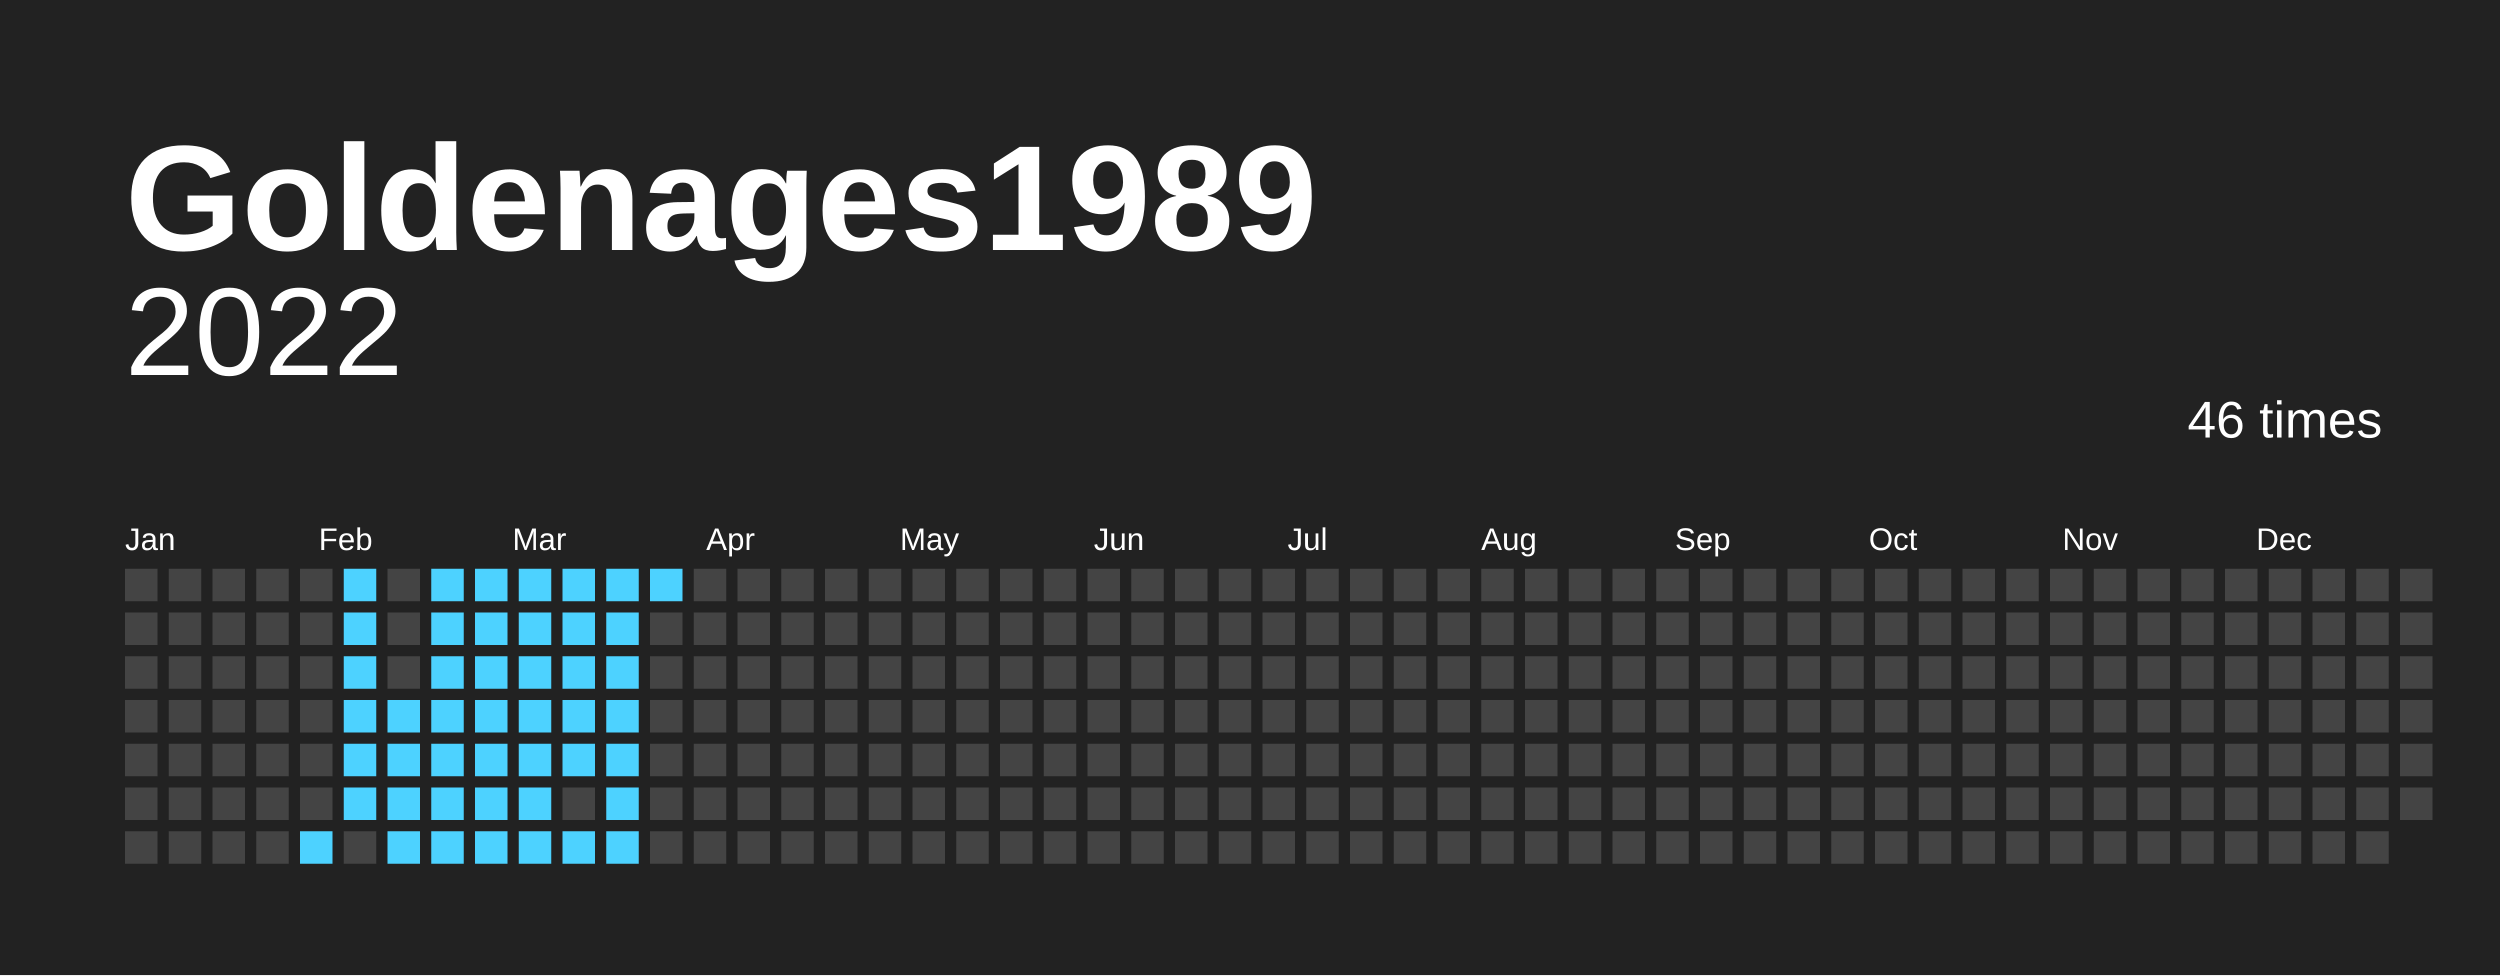
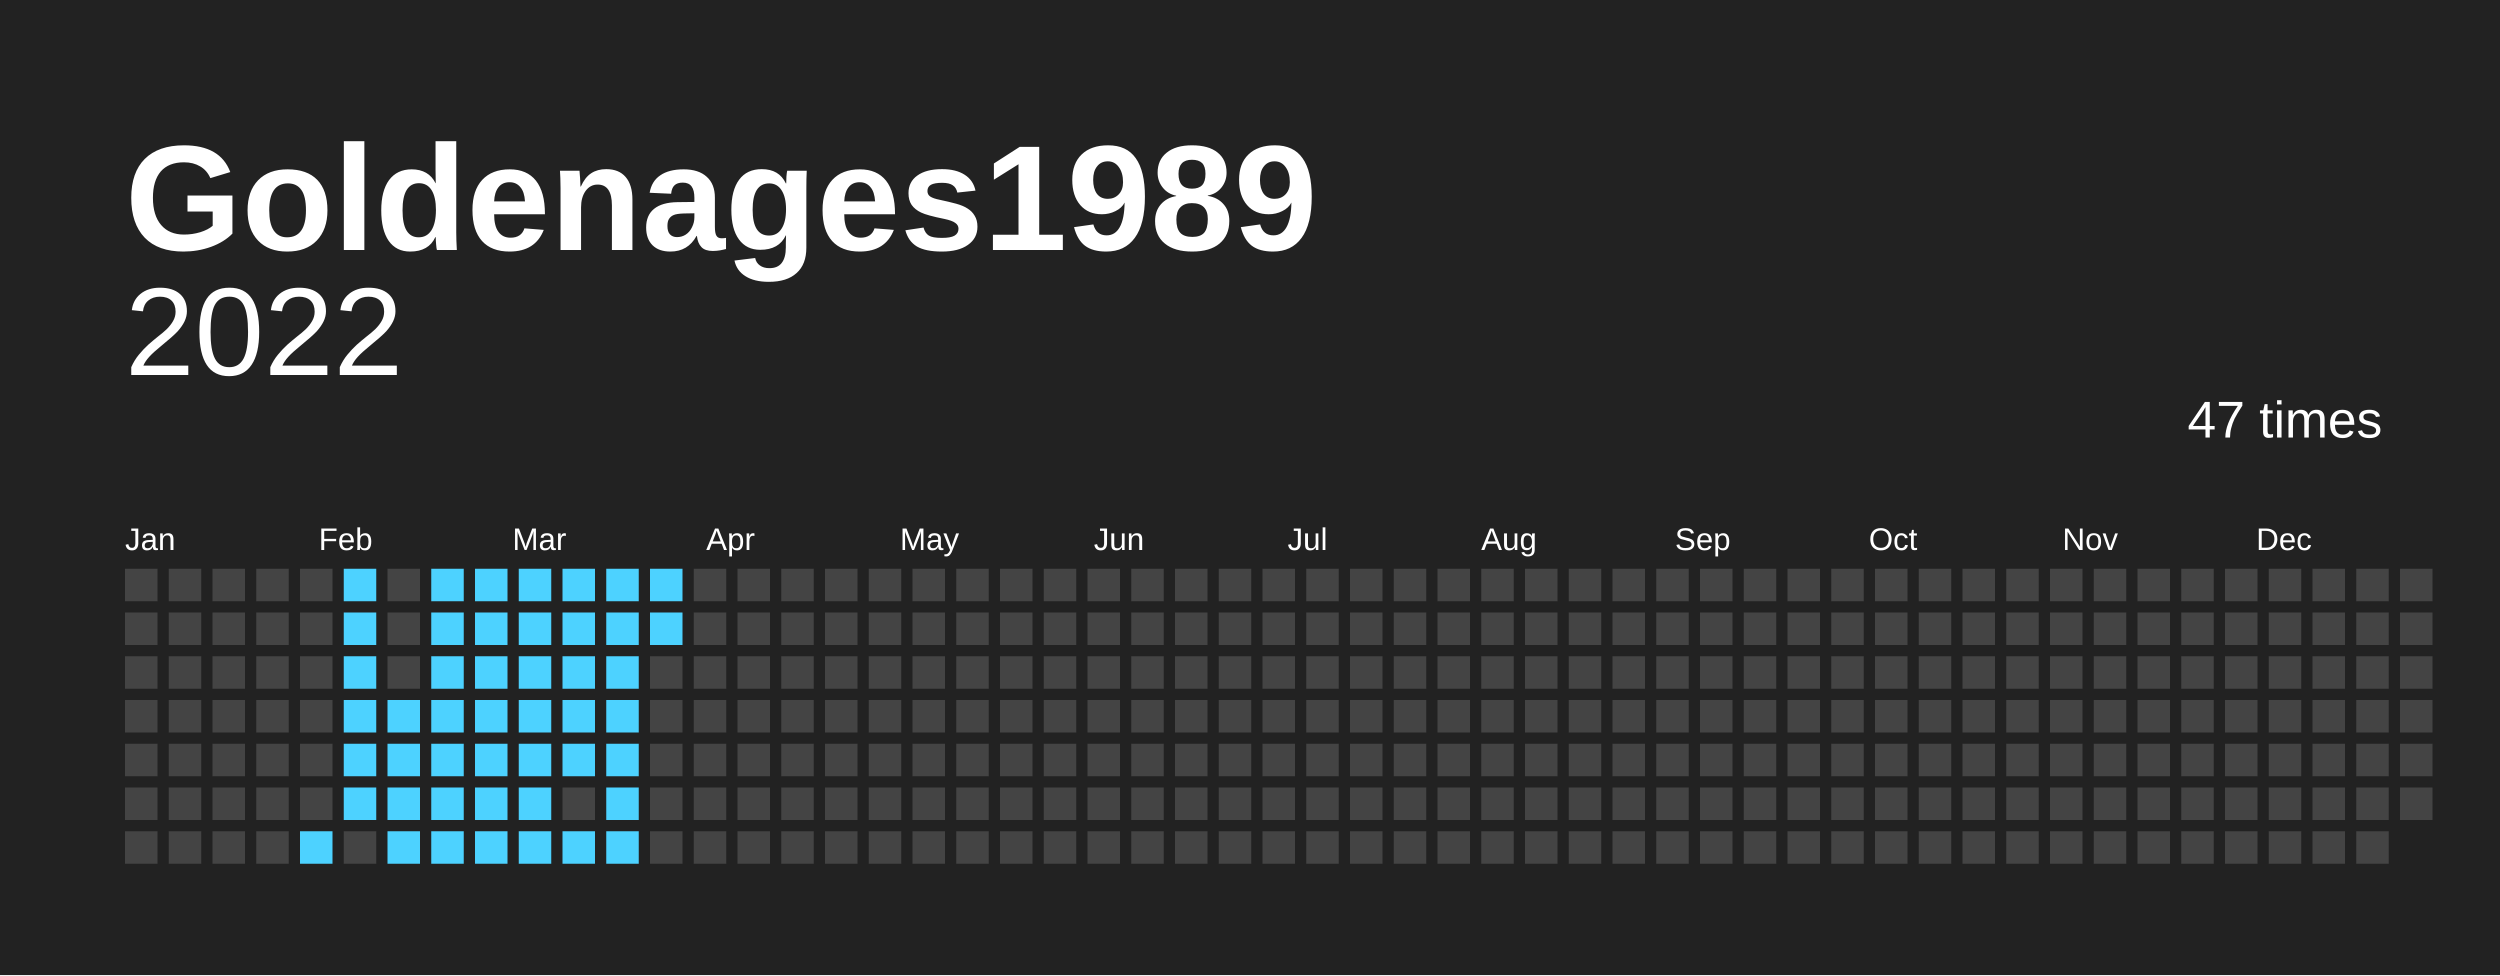
<svg xmlns="http://www.w3.org/2000/svg" baseProfile="full" height="78mm" version="1.1" viewBox="0,0,200,78" width="200mm">
  <defs />
  <rect fill="#222222" height="78" width="200" x="0" y="0" />
  <text fill="#FFFFFF" style="font-size:12px; font-family:Arial; font-weight:bold;" x="10" y="20">Goldenages1989</text>
  <text alignment-baseline="hanging" fill="#FFFFFF" style="font-size:10.0px; font-family:Arial;" x="10" y="30">2022</text>
-   <text alignment-baseline="hanging" fill="#FFFFFF" style="font-size:4.125px; font-family:Arial;" x="175" y="35">46 times</text>
+   <text alignment-baseline="hanging" fill="#FFFFFF" style="font-size:4.125px; font-family:Arial;" x="175" y="35">47 times</text>
  <text fill="#FFFFFF" style="font-size:2.5px; font-family:Arial" x="10.0" y="44">Jan</text>
  <text fill="#FFFFFF" style="font-size:2.5px; font-family:Arial" x="25.5" y="44">Feb</text>
  <text fill="#FFFFFF" style="font-size:2.5px; font-family:Arial" x="41.0" y="44">Mar</text>
  <text fill="#FFFFFF" style="font-size:2.5px; font-family:Arial" x="56.5" y="44">Apr</text>
  <text fill="#FFFFFF" style="font-size:2.5px; font-family:Arial" x="72.0" y="44">May</text>
  <text fill="#FFFFFF" style="font-size:2.5px; font-family:Arial" x="87.5" y="44">Jun</text>
  <text fill="#FFFFFF" style="font-size:2.5px; font-family:Arial" x="103.0" y="44">Jul</text>
  <text fill="#FFFFFF" style="font-size:2.5px; font-family:Arial" x="118.5" y="44">Aug</text>
  <text fill="#FFFFFF" style="font-size:2.5px; font-family:Arial" x="134.0" y="44">Sep</text>
  <text fill="#FFFFFF" style="font-size:2.5px; font-family:Arial" x="149.5" y="44">Oct</text>
  <text fill="#FFFFFF" style="font-size:2.5px; font-family:Arial" x="165.0" y="44">Nov</text>
  <text fill="#FFFFFF" style="font-size:2.5px; font-family:Arial" x="180.5" y="44">Dec</text>
  <rect fill="#444444" height="2.6" width="2.6" x="10.0" y="45.5" />
  <rect fill="#444444" height="2.6" width="2.6" x="10.0" y="49.0" />
  <rect fill="#444444" height="2.6" width="2.6" x="10.0" y="52.5" />
  <rect fill="#444444" height="2.6" width="2.6" x="10.0" y="56.0" />
  <rect fill="#444444" height="2.6" width="2.6" x="10.0" y="59.5" />
  <rect fill="#444444" height="2.6" width="2.6" x="10.0" y="63.0" />
  <rect fill="#444444" height="2.6" width="2.6" x="10.0" y="66.5" />
  <rect fill="#444444" height="2.6" width="2.6" x="13.5" y="45.5" />
  <rect fill="#444444" height="2.6" width="2.6" x="13.5" y="49.0" />
  <rect fill="#444444" height="2.6" width="2.6" x="13.5" y="52.5" />
  <rect fill="#444444" height="2.6" width="2.6" x="13.5" y="56.0" />
  <rect fill="#444444" height="2.6" width="2.6" x="13.5" y="59.5" />
  <rect fill="#444444" height="2.6" width="2.6" x="13.5" y="63.0" />
  <rect fill="#444444" height="2.6" width="2.6" x="13.5" y="66.5" />
  <rect fill="#444444" height="2.6" width="2.6" x="17.0" y="45.5" />
  <rect fill="#444444" height="2.6" width="2.6" x="17.0" y="49.0" />
  <rect fill="#444444" height="2.6" width="2.6" x="17.0" y="52.5" />
  <rect fill="#444444" height="2.6" width="2.6" x="17.0" y="56.0" />
  <rect fill="#444444" height="2.6" width="2.6" x="17.0" y="59.5" />
  <rect fill="#444444" height="2.6" width="2.6" x="17.0" y="63.0" />
  <rect fill="#444444" height="2.6" width="2.6" x="17.0" y="66.5" />
  <rect fill="#444444" height="2.6" width="2.6" x="20.5" y="45.5" />
  <rect fill="#444444" height="2.6" width="2.6" x="20.5" y="49.0" />
  <rect fill="#444444" height="2.6" width="2.6" x="20.5" y="52.5" />
  <rect fill="#444444" height="2.6" width="2.6" x="20.5" y="56.0" />
  <rect fill="#444444" height="2.6" width="2.6" x="20.5" y="59.5" />
  <rect fill="#444444" height="2.6" width="2.6" x="20.5" y="63.0" />
  <rect fill="#444444" height="2.6" width="2.6" x="20.5" y="66.5" />
  <rect fill="#444444" height="2.6" width="2.6" x="24.0" y="45.5" />
  <rect fill="#444444" height="2.6" width="2.6" x="24.0" y="49.0" />
  <rect fill="#444444" height="2.6" width="2.6" x="24.0" y="52.5" />
  <rect fill="#444444" height="2.6" width="2.6" x="24.0" y="56.0" />
  <rect fill="#444444" height="2.6" width="2.6" x="24.0" y="59.5" />
  <rect fill="#444444" height="2.6" width="2.6" x="24.0" y="63.0" />
  <rect fill="#4DD2FF" height="2.6" width="2.6" x="24.0" y="66.5" />
  <rect fill="#4DD2FF" height="2.6" width="2.6" x="27.5" y="45.5" />
  <rect fill="#4DD2FF" height="2.6" width="2.6" x="27.5" y="49.0" />
  <rect fill="#4DD2FF" height="2.6" width="2.6" x="27.5" y="52.5" />
  <rect fill="#4DD2FF" height="2.6" width="2.6" x="27.5" y="56.0" />
  <rect fill="#4DD2FF" height="2.6" width="2.6" x="27.5" y="59.5" />
  <rect fill="#4DD2FF" height="2.6" width="2.6" x="27.5" y="63.0" />
  <rect fill="#444444" height="2.6" width="2.6" x="27.5" y="66.5" />
  <rect fill="#444444" height="2.6" width="2.6" x="31.0" y="45.5" />
  <rect fill="#444444" height="2.6" width="2.6" x="31.0" y="49.0" />
  <rect fill="#444444" height="2.6" width="2.6" x="31.0" y="52.5" />
  <rect fill="#4DD2FF" height="2.6" width="2.6" x="31.0" y="56.0" />
  <rect fill="#4DD2FF" height="2.6" width="2.6" x="31.0" y="59.5" />
  <rect fill="#4DD2FF" height="2.6" width="2.6" x="31.0" y="63.0" />
  <rect fill="#4DD2FF" height="2.6" width="2.6" x="31.0" y="66.5" />
  <rect fill="#4DD2FF" height="2.6" width="2.6" x="34.5" y="45.5" />
  <rect fill="#4DD2FF" height="2.6" width="2.6" x="34.5" y="49.0" />
  <rect fill="#4DD2FF" height="2.6" width="2.6" x="34.5" y="52.5" />
  <rect fill="#4DD2FF" height="2.6" width="2.6" x="34.5" y="56.0" />
  <rect fill="#4DD2FF" height="2.6" width="2.6" x="34.5" y="59.5" />
  <rect fill="#4DD2FF" height="2.6" width="2.6" x="34.5" y="63.0" />
  <rect fill="#4DD2FF" height="2.6" width="2.6" x="34.5" y="66.5" />
  <rect fill="#4DD2FF" height="2.6" width="2.6" x="38.0" y="45.5" />
  <rect fill="#4DD2FF" height="2.6" width="2.6" x="38.0" y="49.0" />
  <rect fill="#4DD2FF" height="2.6" width="2.6" x="38.0" y="52.5" />
  <rect fill="#4DD2FF" height="2.6" width="2.6" x="38.0" y="56.0" />
  <rect fill="#4DD2FF" height="2.6" width="2.6" x="38.0" y="59.5" />
  <rect fill="#4DD2FF" height="2.6" width="2.6" x="38.0" y="63.0" />
  <rect fill="#4DD2FF" height="2.6" width="2.6" x="38.0" y="66.5" />
  <rect fill="#4DD2FF" height="2.6" width="2.6" x="41.5" y="45.5" />
  <rect fill="#4DD2FF" height="2.6" width="2.6" x="41.5" y="49.0" />
  <rect fill="#4DD2FF" height="2.6" width="2.6" x="41.5" y="52.5" />
  <rect fill="#4DD2FF" height="2.6" width="2.6" x="41.5" y="56.0" />
  <rect fill="#4DD2FF" height="2.6" width="2.6" x="41.5" y="59.5" />
  <rect fill="#4DD2FF" height="2.6" width="2.6" x="41.5" y="63.0" />
  <rect fill="#4DD2FF" height="2.6" width="2.6" x="41.5" y="66.5" />
  <rect fill="#4DD2FF" height="2.6" width="2.6" x="45.0" y="45.5" />
  <rect fill="#4DD2FF" height="2.6" width="2.6" x="45.0" y="49.0" />
  <rect fill="#4DD2FF" height="2.6" width="2.6" x="45.0" y="52.5" />
  <rect fill="#4DD2FF" height="2.6" width="2.6" x="45.0" y="56.0" />
  <rect fill="#4DD2FF" height="2.6" width="2.6" x="45.0" y="59.5" />
  <rect fill="#444444" height="2.6" width="2.6" x="45.0" y="63.0" />
  <rect fill="#4DD2FF" height="2.6" width="2.6" x="45.0" y="66.5" />
  <rect fill="#4DD2FF" height="2.6" width="2.6" x="48.5" y="45.5" />
  <rect fill="#4DD2FF" height="2.6" width="2.6" x="48.5" y="49.0" />
  <rect fill="#4DD2FF" height="2.6" width="2.6" x="48.5" y="52.5" />
  <rect fill="#4DD2FF" height="2.6" width="2.6" x="48.5" y="56.0" />
  <rect fill="#4DD2FF" height="2.6" width="2.6" x="48.5" y="59.5" />
  <rect fill="#4DD2FF" height="2.6" width="2.6" x="48.5" y="63.0" />
  <rect fill="#4DD2FF" height="2.6" width="2.6" x="48.5" y="66.5" />
  <rect fill="#4DD2FF" height="2.6" width="2.6" x="52.0" y="45.5" />
-   <rect fill="#444444" height="2.6" width="2.6" x="52.0" y="49.0" />
+   <rect fill="#4DD2FF" height="2.6" width="2.6" x="52.0" y="49.0" />
  <rect fill="#444444" height="2.6" width="2.6" x="52.0" y="52.5" />
  <rect fill="#444444" height="2.6" width="2.6" x="52.0" y="56.0" />
  <rect fill="#444444" height="2.6" width="2.6" x="52.0" y="59.5" />
  <rect fill="#444444" height="2.6" width="2.6" x="52.0" y="63.0" />
  <rect fill="#444444" height="2.6" width="2.6" x="52.0" y="66.5" />
  <rect fill="#444444" height="2.6" width="2.6" x="55.5" y="45.5" />
  <rect fill="#444444" height="2.6" width="2.6" x="55.5" y="49.0" />
  <rect fill="#444444" height="2.6" width="2.6" x="55.5" y="52.5" />
  <rect fill="#444444" height="2.6" width="2.6" x="55.5" y="56.0" />
  <rect fill="#444444" height="2.6" width="2.6" x="55.5" y="59.5" />
  <rect fill="#444444" height="2.6" width="2.6" x="55.5" y="63.0" />
  <rect fill="#444444" height="2.6" width="2.6" x="55.5" y="66.5" />
  <rect fill="#444444" height="2.6" width="2.6" x="59.0" y="45.5" />
  <rect fill="#444444" height="2.6" width="2.6" x="59.0" y="49.0" />
  <rect fill="#444444" height="2.6" width="2.6" x="59.0" y="52.5" />
  <rect fill="#444444" height="2.6" width="2.6" x="59.0" y="56.0" />
  <rect fill="#444444" height="2.6" width="2.6" x="59.0" y="59.5" />
  <rect fill="#444444" height="2.6" width="2.6" x="59.0" y="63.0" />
  <rect fill="#444444" height="2.6" width="2.6" x="59.0" y="66.5" />
  <rect fill="#444444" height="2.6" width="2.6" x="62.5" y="45.5" />
  <rect fill="#444444" height="2.6" width="2.6" x="62.5" y="49.0" />
  <rect fill="#444444" height="2.6" width="2.6" x="62.5" y="52.5" />
  <rect fill="#444444" height="2.6" width="2.6" x="62.5" y="56.0" />
  <rect fill="#444444" height="2.6" width="2.6" x="62.5" y="59.5" />
  <rect fill="#444444" height="2.6" width="2.6" x="62.5" y="63.0" />
  <rect fill="#444444" height="2.6" width="2.6" x="62.5" y="66.5" />
  <rect fill="#444444" height="2.6" width="2.6" x="66.0" y="45.5" />
  <rect fill="#444444" height="2.6" width="2.6" x="66.0" y="49.0" />
  <rect fill="#444444" height="2.6" width="2.6" x="66.0" y="52.5" />
  <rect fill="#444444" height="2.6" width="2.6" x="66.0" y="56.0" />
  <rect fill="#444444" height="2.6" width="2.6" x="66.0" y="59.5" />
  <rect fill="#444444" height="2.6" width="2.6" x="66.0" y="63.0" />
  <rect fill="#444444" height="2.6" width="2.6" x="66.0" y="66.5" />
  <rect fill="#444444" height="2.6" width="2.6" x="69.5" y="45.5" />
  <rect fill="#444444" height="2.6" width="2.6" x="69.5" y="49.0" />
  <rect fill="#444444" height="2.6" width="2.6" x="69.5" y="52.5" />
  <rect fill="#444444" height="2.6" width="2.6" x="69.5" y="56.0" />
  <rect fill="#444444" height="2.6" width="2.6" x="69.5" y="59.5" />
  <rect fill="#444444" height="2.6" width="2.6" x="69.5" y="63.0" />
  <rect fill="#444444" height="2.6" width="2.6" x="69.5" y="66.5" />
  <rect fill="#444444" height="2.6" width="2.6" x="73.0" y="45.5" />
  <rect fill="#444444" height="2.6" width="2.6" x="73.0" y="49.0" />
  <rect fill="#444444" height="2.6" width="2.6" x="73.0" y="52.5" />
  <rect fill="#444444" height="2.6" width="2.6" x="73.0" y="56.0" />
  <rect fill="#444444" height="2.6" width="2.6" x="73.0" y="59.5" />
  <rect fill="#444444" height="2.6" width="2.6" x="73.0" y="63.0" />
  <rect fill="#444444" height="2.6" width="2.6" x="73.0" y="66.5" />
  <rect fill="#444444" height="2.6" width="2.6" x="76.5" y="45.5" />
  <rect fill="#444444" height="2.6" width="2.6" x="76.5" y="49.0" />
  <rect fill="#444444" height="2.6" width="2.6" x="76.5" y="52.5" />
  <rect fill="#444444" height="2.6" width="2.6" x="76.5" y="56.0" />
  <rect fill="#444444" height="2.6" width="2.6" x="76.5" y="59.5" />
  <rect fill="#444444" height="2.6" width="2.6" x="76.5" y="63.0" />
  <rect fill="#444444" height="2.6" width="2.6" x="76.5" y="66.5" />
  <rect fill="#444444" height="2.6" width="2.6" x="80.0" y="45.5" />
  <rect fill="#444444" height="2.6" width="2.6" x="80.0" y="49.0" />
  <rect fill="#444444" height="2.6" width="2.6" x="80.0" y="52.5" />
  <rect fill="#444444" height="2.6" width="2.6" x="80.0" y="56.0" />
  <rect fill="#444444" height="2.6" width="2.6" x="80.0" y="59.5" />
  <rect fill="#444444" height="2.6" width="2.6" x="80.0" y="63.0" />
  <rect fill="#444444" height="2.6" width="2.6" x="80.0" y="66.5" />
  <rect fill="#444444" height="2.6" width="2.6" x="83.5" y="45.5" />
  <rect fill="#444444" height="2.6" width="2.6" x="83.5" y="49.0" />
  <rect fill="#444444" height="2.6" width="2.6" x="83.5" y="52.5" />
  <rect fill="#444444" height="2.6" width="2.6" x="83.5" y="56.0" />
  <rect fill="#444444" height="2.6" width="2.6" x="83.5" y="59.5" />
  <rect fill="#444444" height="2.6" width="2.6" x="83.5" y="63.0" />
  <rect fill="#444444" height="2.6" width="2.6" x="83.5" y="66.5" />
  <rect fill="#444444" height="2.6" width="2.6" x="87.0" y="45.5" />
  <rect fill="#444444" height="2.6" width="2.6" x="87.0" y="49.0" />
  <rect fill="#444444" height="2.6" width="2.6" x="87.0" y="52.5" />
  <rect fill="#444444" height="2.6" width="2.6" x="87.0" y="56.0" />
  <rect fill="#444444" height="2.6" width="2.6" x="87.0" y="59.5" />
  <rect fill="#444444" height="2.6" width="2.6" x="87.0" y="63.0" />
  <rect fill="#444444" height="2.6" width="2.6" x="87.0" y="66.5" />
  <rect fill="#444444" height="2.6" width="2.6" x="90.5" y="45.5" />
  <rect fill="#444444" height="2.6" width="2.6" x="90.5" y="49.0" />
  <rect fill="#444444" height="2.6" width="2.6" x="90.5" y="52.5" />
  <rect fill="#444444" height="2.6" width="2.6" x="90.5" y="56.0" />
  <rect fill="#444444" height="2.6" width="2.6" x="90.5" y="59.5" />
  <rect fill="#444444" height="2.6" width="2.6" x="90.5" y="63.0" />
  <rect fill="#444444" height="2.6" width="2.6" x="90.5" y="66.5" />
  <rect fill="#444444" height="2.6" width="2.6" x="94.0" y="45.5" />
  <rect fill="#444444" height="2.6" width="2.6" x="94.0" y="49.0" />
  <rect fill="#444444" height="2.6" width="2.6" x="94.0" y="52.5" />
  <rect fill="#444444" height="2.6" width="2.6" x="94.0" y="56.0" />
  <rect fill="#444444" height="2.6" width="2.6" x="94.0" y="59.5" />
  <rect fill="#444444" height="2.6" width="2.6" x="94.0" y="63.0" />
  <rect fill="#444444" height="2.6" width="2.6" x="94.0" y="66.5" />
  <rect fill="#444444" height="2.6" width="2.6" x="97.5" y="45.5" />
  <rect fill="#444444" height="2.6" width="2.6" x="97.5" y="49.0" />
  <rect fill="#444444" height="2.6" width="2.6" x="97.5" y="52.5" />
  <rect fill="#444444" height="2.6" width="2.6" x="97.5" y="56.0" />
  <rect fill="#444444" height="2.6" width="2.6" x="97.5" y="59.5" />
  <rect fill="#444444" height="2.6" width="2.6" x="97.5" y="63.0" />
  <rect fill="#444444" height="2.6" width="2.6" x="97.5" y="66.5" />
  <rect fill="#444444" height="2.6" width="2.6" x="101.0" y="45.5" />
  <rect fill="#444444" height="2.6" width="2.6" x="101.0" y="49.0" />
  <rect fill="#444444" height="2.6" width="2.6" x="101.0" y="52.5" />
  <rect fill="#444444" height="2.6" width="2.6" x="101.0" y="56.0" />
  <rect fill="#444444" height="2.6" width="2.6" x="101.0" y="59.5" />
  <rect fill="#444444" height="2.6" width="2.6" x="101.0" y="63.0" />
  <rect fill="#444444" height="2.6" width="2.6" x="101.0" y="66.5" />
  <rect fill="#444444" height="2.6" width="2.6" x="104.5" y="45.5" />
  <rect fill="#444444" height="2.6" width="2.6" x="104.5" y="49.0" />
  <rect fill="#444444" height="2.6" width="2.6" x="104.5" y="52.5" />
  <rect fill="#444444" height="2.6" width="2.6" x="104.5" y="56.0" />
  <rect fill="#444444" height="2.6" width="2.6" x="104.5" y="59.5" />
  <rect fill="#444444" height="2.6" width="2.6" x="104.5" y="63.0" />
  <rect fill="#444444" height="2.6" width="2.6" x="104.5" y="66.5" />
  <rect fill="#444444" height="2.6" width="2.6" x="108.0" y="45.5" />
  <rect fill="#444444" height="2.6" width="2.6" x="108.0" y="49.0" />
  <rect fill="#444444" height="2.6" width="2.6" x="108.0" y="52.5" />
  <rect fill="#444444" height="2.6" width="2.6" x="108.0" y="56.0" />
  <rect fill="#444444" height="2.6" width="2.6" x="108.0" y="59.5" />
  <rect fill="#444444" height="2.6" width="2.6" x="108.0" y="63.0" />
  <rect fill="#444444" height="2.6" width="2.6" x="108.0" y="66.5" />
  <rect fill="#444444" height="2.6" width="2.6" x="111.5" y="45.5" />
  <rect fill="#444444" height="2.6" width="2.6" x="111.5" y="49.0" />
  <rect fill="#444444" height="2.6" width="2.6" x="111.5" y="52.5" />
  <rect fill="#444444" height="2.6" width="2.6" x="111.5" y="56.0" />
  <rect fill="#444444" height="2.6" width="2.6" x="111.5" y="59.5" />
  <rect fill="#444444" height="2.6" width="2.6" x="111.5" y="63.0" />
  <rect fill="#444444" height="2.6" width="2.6" x="111.5" y="66.5" />
  <rect fill="#444444" height="2.6" width="2.6" x="115.0" y="45.5" />
  <rect fill="#444444" height="2.6" width="2.6" x="115.0" y="49.0" />
  <rect fill="#444444" height="2.6" width="2.6" x="115.0" y="52.5" />
  <rect fill="#444444" height="2.6" width="2.6" x="115.0" y="56.0" />
  <rect fill="#444444" height="2.6" width="2.6" x="115.0" y="59.5" />
  <rect fill="#444444" height="2.6" width="2.6" x="115.0" y="63.0" />
  <rect fill="#444444" height="2.6" width="2.6" x="115.0" y="66.5" />
  <rect fill="#444444" height="2.6" width="2.6" x="118.5" y="45.5" />
  <rect fill="#444444" height="2.6" width="2.6" x="118.5" y="49.0" />
  <rect fill="#444444" height="2.6" width="2.6" x="118.5" y="52.5" />
  <rect fill="#444444" height="2.6" width="2.6" x="118.5" y="56.0" />
  <rect fill="#444444" height="2.6" width="2.6" x="118.5" y="59.5" />
  <rect fill="#444444" height="2.6" width="2.6" x="118.5" y="63.0" />
  <rect fill="#444444" height="2.6" width="2.6" x="118.5" y="66.5" />
  <rect fill="#444444" height="2.6" width="2.6" x="122.0" y="45.5" />
  <rect fill="#444444" height="2.6" width="2.6" x="122.0" y="49.0" />
  <rect fill="#444444" height="2.6" width="2.6" x="122.0" y="52.5" />
  <rect fill="#444444" height="2.6" width="2.6" x="122.0" y="56.0" />
  <rect fill="#444444" height="2.6" width="2.6" x="122.0" y="59.5" />
  <rect fill="#444444" height="2.6" width="2.6" x="122.0" y="63.0" />
  <rect fill="#444444" height="2.6" width="2.6" x="122.0" y="66.5" />
  <rect fill="#444444" height="2.6" width="2.6" x="125.5" y="45.5" />
  <rect fill="#444444" height="2.6" width="2.6" x="125.5" y="49.0" />
  <rect fill="#444444" height="2.6" width="2.6" x="125.5" y="52.5" />
  <rect fill="#444444" height="2.6" width="2.6" x="125.5" y="56.0" />
  <rect fill="#444444" height="2.6" width="2.6" x="125.5" y="59.5" />
  <rect fill="#444444" height="2.6" width="2.6" x="125.5" y="63.0" />
  <rect fill="#444444" height="2.6" width="2.6" x="125.5" y="66.5" />
  <rect fill="#444444" height="2.6" width="2.6" x="129.0" y="45.5" />
  <rect fill="#444444" height="2.6" width="2.6" x="129.0" y="49.0" />
  <rect fill="#444444" height="2.6" width="2.6" x="129.0" y="52.5" />
  <rect fill="#444444" height="2.6" width="2.6" x="129.0" y="56.0" />
  <rect fill="#444444" height="2.6" width="2.6" x="129.0" y="59.5" />
  <rect fill="#444444" height="2.6" width="2.6" x="129.0" y="63.0" />
  <rect fill="#444444" height="2.6" width="2.6" x="129.0" y="66.5" />
  <rect fill="#444444" height="2.6" width="2.6" x="132.5" y="45.5" />
  <rect fill="#444444" height="2.6" width="2.6" x="132.5" y="49.0" />
  <rect fill="#444444" height="2.6" width="2.6" x="132.5" y="52.5" />
  <rect fill="#444444" height="2.6" width="2.6" x="132.5" y="56.0" />
  <rect fill="#444444" height="2.6" width="2.6" x="132.5" y="59.5" />
  <rect fill="#444444" height="2.6" width="2.6" x="132.5" y="63.0" />
  <rect fill="#444444" height="2.6" width="2.6" x="132.5" y="66.5" />
  <rect fill="#444444" height="2.6" width="2.6" x="136.0" y="45.5" />
  <rect fill="#444444" height="2.6" width="2.6" x="136.0" y="49.0" />
  <rect fill="#444444" height="2.6" width="2.6" x="136.0" y="52.5" />
  <rect fill="#444444" height="2.6" width="2.6" x="136.0" y="56.0" />
  <rect fill="#444444" height="2.6" width="2.6" x="136.0" y="59.5" />
  <rect fill="#444444" height="2.6" width="2.6" x="136.0" y="63.0" />
  <rect fill="#444444" height="2.6" width="2.6" x="136.0" y="66.5" />
  <rect fill="#444444" height="2.6" width="2.6" x="139.5" y="45.5" />
  <rect fill="#444444" height="2.6" width="2.6" x="139.5" y="49.0" />
  <rect fill="#444444" height="2.6" width="2.6" x="139.5" y="52.5" />
  <rect fill="#444444" height="2.6" width="2.6" x="139.5" y="56.0" />
  <rect fill="#444444" height="2.6" width="2.6" x="139.5" y="59.5" />
  <rect fill="#444444" height="2.6" width="2.6" x="139.5" y="63.0" />
  <rect fill="#444444" height="2.6" width="2.6" x="139.5" y="66.5" />
  <rect fill="#444444" height="2.6" width="2.6" x="143.0" y="45.5" />
  <rect fill="#444444" height="2.6" width="2.6" x="143.0" y="49.0" />
  <rect fill="#444444" height="2.6" width="2.6" x="143.0" y="52.5" />
  <rect fill="#444444" height="2.6" width="2.6" x="143.0" y="56.0" />
  <rect fill="#444444" height="2.6" width="2.6" x="143.0" y="59.5" />
  <rect fill="#444444" height="2.6" width="2.6" x="143.0" y="63.0" />
  <rect fill="#444444" height="2.6" width="2.6" x="143.0" y="66.5" />
  <rect fill="#444444" height="2.6" width="2.6" x="146.5" y="45.5" />
  <rect fill="#444444" height="2.6" width="2.6" x="146.5" y="49.0" />
  <rect fill="#444444" height="2.6" width="2.6" x="146.5" y="52.5" />
  <rect fill="#444444" height="2.6" width="2.6" x="146.5" y="56.0" />
  <rect fill="#444444" height="2.6" width="2.6" x="146.5" y="59.5" />
  <rect fill="#444444" height="2.6" width="2.6" x="146.5" y="63.0" />
  <rect fill="#444444" height="2.6" width="2.6" x="146.5" y="66.5" />
  <rect fill="#444444" height="2.6" width="2.6" x="150.0" y="45.5" />
  <rect fill="#444444" height="2.6" width="2.6" x="150.0" y="49.0" />
  <rect fill="#444444" height="2.6" width="2.6" x="150.0" y="52.5" />
  <rect fill="#444444" height="2.6" width="2.6" x="150.0" y="56.0" />
  <rect fill="#444444" height="2.6" width="2.6" x="150.0" y="59.5" />
  <rect fill="#444444" height="2.6" width="2.6" x="150.0" y="63.0" />
  <rect fill="#444444" height="2.6" width="2.6" x="150.0" y="66.5" />
  <rect fill="#444444" height="2.6" width="2.6" x="153.5" y="45.5" />
  <rect fill="#444444" height="2.6" width="2.6" x="153.5" y="49.0" />
  <rect fill="#444444" height="2.6" width="2.6" x="153.5" y="52.5" />
  <rect fill="#444444" height="2.6" width="2.6" x="153.5" y="56.0" />
  <rect fill="#444444" height="2.6" width="2.6" x="153.5" y="59.5" />
  <rect fill="#444444" height="2.6" width="2.6" x="153.5" y="63.0" />
  <rect fill="#444444" height="2.6" width="2.6" x="153.5" y="66.5" />
  <rect fill="#444444" height="2.6" width="2.6" x="157.0" y="45.5" />
  <rect fill="#444444" height="2.6" width="2.6" x="157.0" y="49.0" />
  <rect fill="#444444" height="2.6" width="2.6" x="157.0" y="52.5" />
  <rect fill="#444444" height="2.6" width="2.6" x="157.0" y="56.0" />
  <rect fill="#444444" height="2.6" width="2.6" x="157.0" y="59.5" />
  <rect fill="#444444" height="2.6" width="2.6" x="157.0" y="63.0" />
  <rect fill="#444444" height="2.6" width="2.6" x="157.0" y="66.5" />
  <rect fill="#444444" height="2.6" width="2.6" x="160.5" y="45.5" />
  <rect fill="#444444" height="2.6" width="2.6" x="160.5" y="49.0" />
  <rect fill="#444444" height="2.6" width="2.6" x="160.5" y="52.5" />
  <rect fill="#444444" height="2.6" width="2.6" x="160.5" y="56.0" />
  <rect fill="#444444" height="2.6" width="2.6" x="160.5" y="59.5" />
  <rect fill="#444444" height="2.6" width="2.6" x="160.5" y="63.0" />
  <rect fill="#444444" height="2.6" width="2.6" x="160.5" y="66.5" />
  <rect fill="#444444" height="2.6" width="2.6" x="164.0" y="45.5" />
  <rect fill="#444444" height="2.6" width="2.6" x="164.0" y="49.0" />
  <rect fill="#444444" height="2.6" width="2.6" x="164.0" y="52.5" />
  <rect fill="#444444" height="2.6" width="2.6" x="164.0" y="56.0" />
  <rect fill="#444444" height="2.6" width="2.6" x="164.0" y="59.5" />
  <rect fill="#444444" height="2.6" width="2.6" x="164.0" y="63.0" />
  <rect fill="#444444" height="2.6" width="2.6" x="164.0" y="66.5" />
  <rect fill="#444444" height="2.6" width="2.6" x="167.5" y="45.5" />
  <rect fill="#444444" height="2.6" width="2.6" x="167.5" y="49.0" />
  <rect fill="#444444" height="2.6" width="2.6" x="167.5" y="52.5" />
  <rect fill="#444444" height="2.6" width="2.6" x="167.5" y="56.0" />
  <rect fill="#444444" height="2.6" width="2.6" x="167.5" y="59.5" />
  <rect fill="#444444" height="2.6" width="2.6" x="167.5" y="63.0" />
  <rect fill="#444444" height="2.6" width="2.6" x="167.5" y="66.5" />
  <rect fill="#444444" height="2.6" width="2.6" x="171.0" y="45.5" />
  <rect fill="#444444" height="2.6" width="2.6" x="171.0" y="49.0" />
  <rect fill="#444444" height="2.6" width="2.6" x="171.0" y="52.5" />
  <rect fill="#444444" height="2.6" width="2.6" x="171.0" y="56.0" />
  <rect fill="#444444" height="2.6" width="2.6" x="171.0" y="59.5" />
  <rect fill="#444444" height="2.6" width="2.6" x="171.0" y="63.0" />
  <rect fill="#444444" height="2.6" width="2.6" x="171.0" y="66.5" />
  <rect fill="#444444" height="2.6" width="2.6" x="174.5" y="45.5" />
  <rect fill="#444444" height="2.6" width="2.6" x="174.5" y="49.0" />
  <rect fill="#444444" height="2.6" width="2.6" x="174.5" y="52.5" />
  <rect fill="#444444" height="2.6" width="2.6" x="174.5" y="56.0" />
  <rect fill="#444444" height="2.6" width="2.6" x="174.5" y="59.5" />
  <rect fill="#444444" height="2.6" width="2.6" x="174.5" y="63.0" />
  <rect fill="#444444" height="2.6" width="2.6" x="174.5" y="66.5" />
  <rect fill="#444444" height="2.6" width="2.6" x="178.0" y="45.5" />
  <rect fill="#444444" height="2.6" width="2.6" x="178.0" y="49.0" />
  <rect fill="#444444" height="2.6" width="2.6" x="178.0" y="52.5" />
  <rect fill="#444444" height="2.6" width="2.6" x="178.0" y="56.0" />
  <rect fill="#444444" height="2.6" width="2.6" x="178.0" y="59.5" />
  <rect fill="#444444" height="2.6" width="2.6" x="178.0" y="63.0" />
  <rect fill="#444444" height="2.6" width="2.6" x="178.0" y="66.5" />
  <rect fill="#444444" height="2.6" width="2.6" x="181.5" y="45.5" />
  <rect fill="#444444" height="2.6" width="2.6" x="181.5" y="49.0" />
  <rect fill="#444444" height="2.6" width="2.6" x="181.5" y="52.5" />
  <rect fill="#444444" height="2.6" width="2.6" x="181.5" y="56.0" />
  <rect fill="#444444" height="2.6" width="2.6" x="181.5" y="59.5" />
  <rect fill="#444444" height="2.6" width="2.6" x="181.5" y="63.0" />
  <rect fill="#444444" height="2.6" width="2.6" x="181.5" y="66.5" />
  <rect fill="#444444" height="2.6" width="2.6" x="185.0" y="45.5" />
  <rect fill="#444444" height="2.6" width="2.6" x="185.0" y="49.0" />
  <rect fill="#444444" height="2.6" width="2.6" x="185.0" y="52.5" />
  <rect fill="#444444" height="2.6" width="2.6" x="185.0" y="56.0" />
  <rect fill="#444444" height="2.6" width="2.6" x="185.0" y="59.5" />
  <rect fill="#444444" height="2.6" width="2.6" x="185.0" y="63.0" />
  <rect fill="#444444" height="2.6" width="2.6" x="185.0" y="66.5" />
  <rect fill="#444444" height="2.6" width="2.6" x="188.5" y="45.5" />
  <rect fill="#444444" height="2.6" width="2.6" x="188.5" y="49.0" />
  <rect fill="#444444" height="2.6" width="2.6" x="188.5" y="52.5" />
  <rect fill="#444444" height="2.6" width="2.6" x="188.5" y="56.0" />
  <rect fill="#444444" height="2.6" width="2.6" x="188.5" y="59.5" />
  <rect fill="#444444" height="2.6" width="2.6" x="188.5" y="63.0" />
  <rect fill="#444444" height="2.6" width="2.6" x="188.5" y="66.5" />
  <rect fill="#444444" height="2.6" width="2.6" x="192.0" y="45.5" />
  <rect fill="#444444" height="2.6" width="2.6" x="192.0" y="49.0" />
  <rect fill="#444444" height="2.6" width="2.6" x="192.0" y="52.5" />
  <rect fill="#444444" height="2.6" width="2.6" x="192.0" y="56.0" />
  <rect fill="#444444" height="2.6" width="2.6" x="192.0" y="59.5" />
  <rect fill="#444444" height="2.6" width="2.6" x="192.0" y="63.0" />
</svg>
